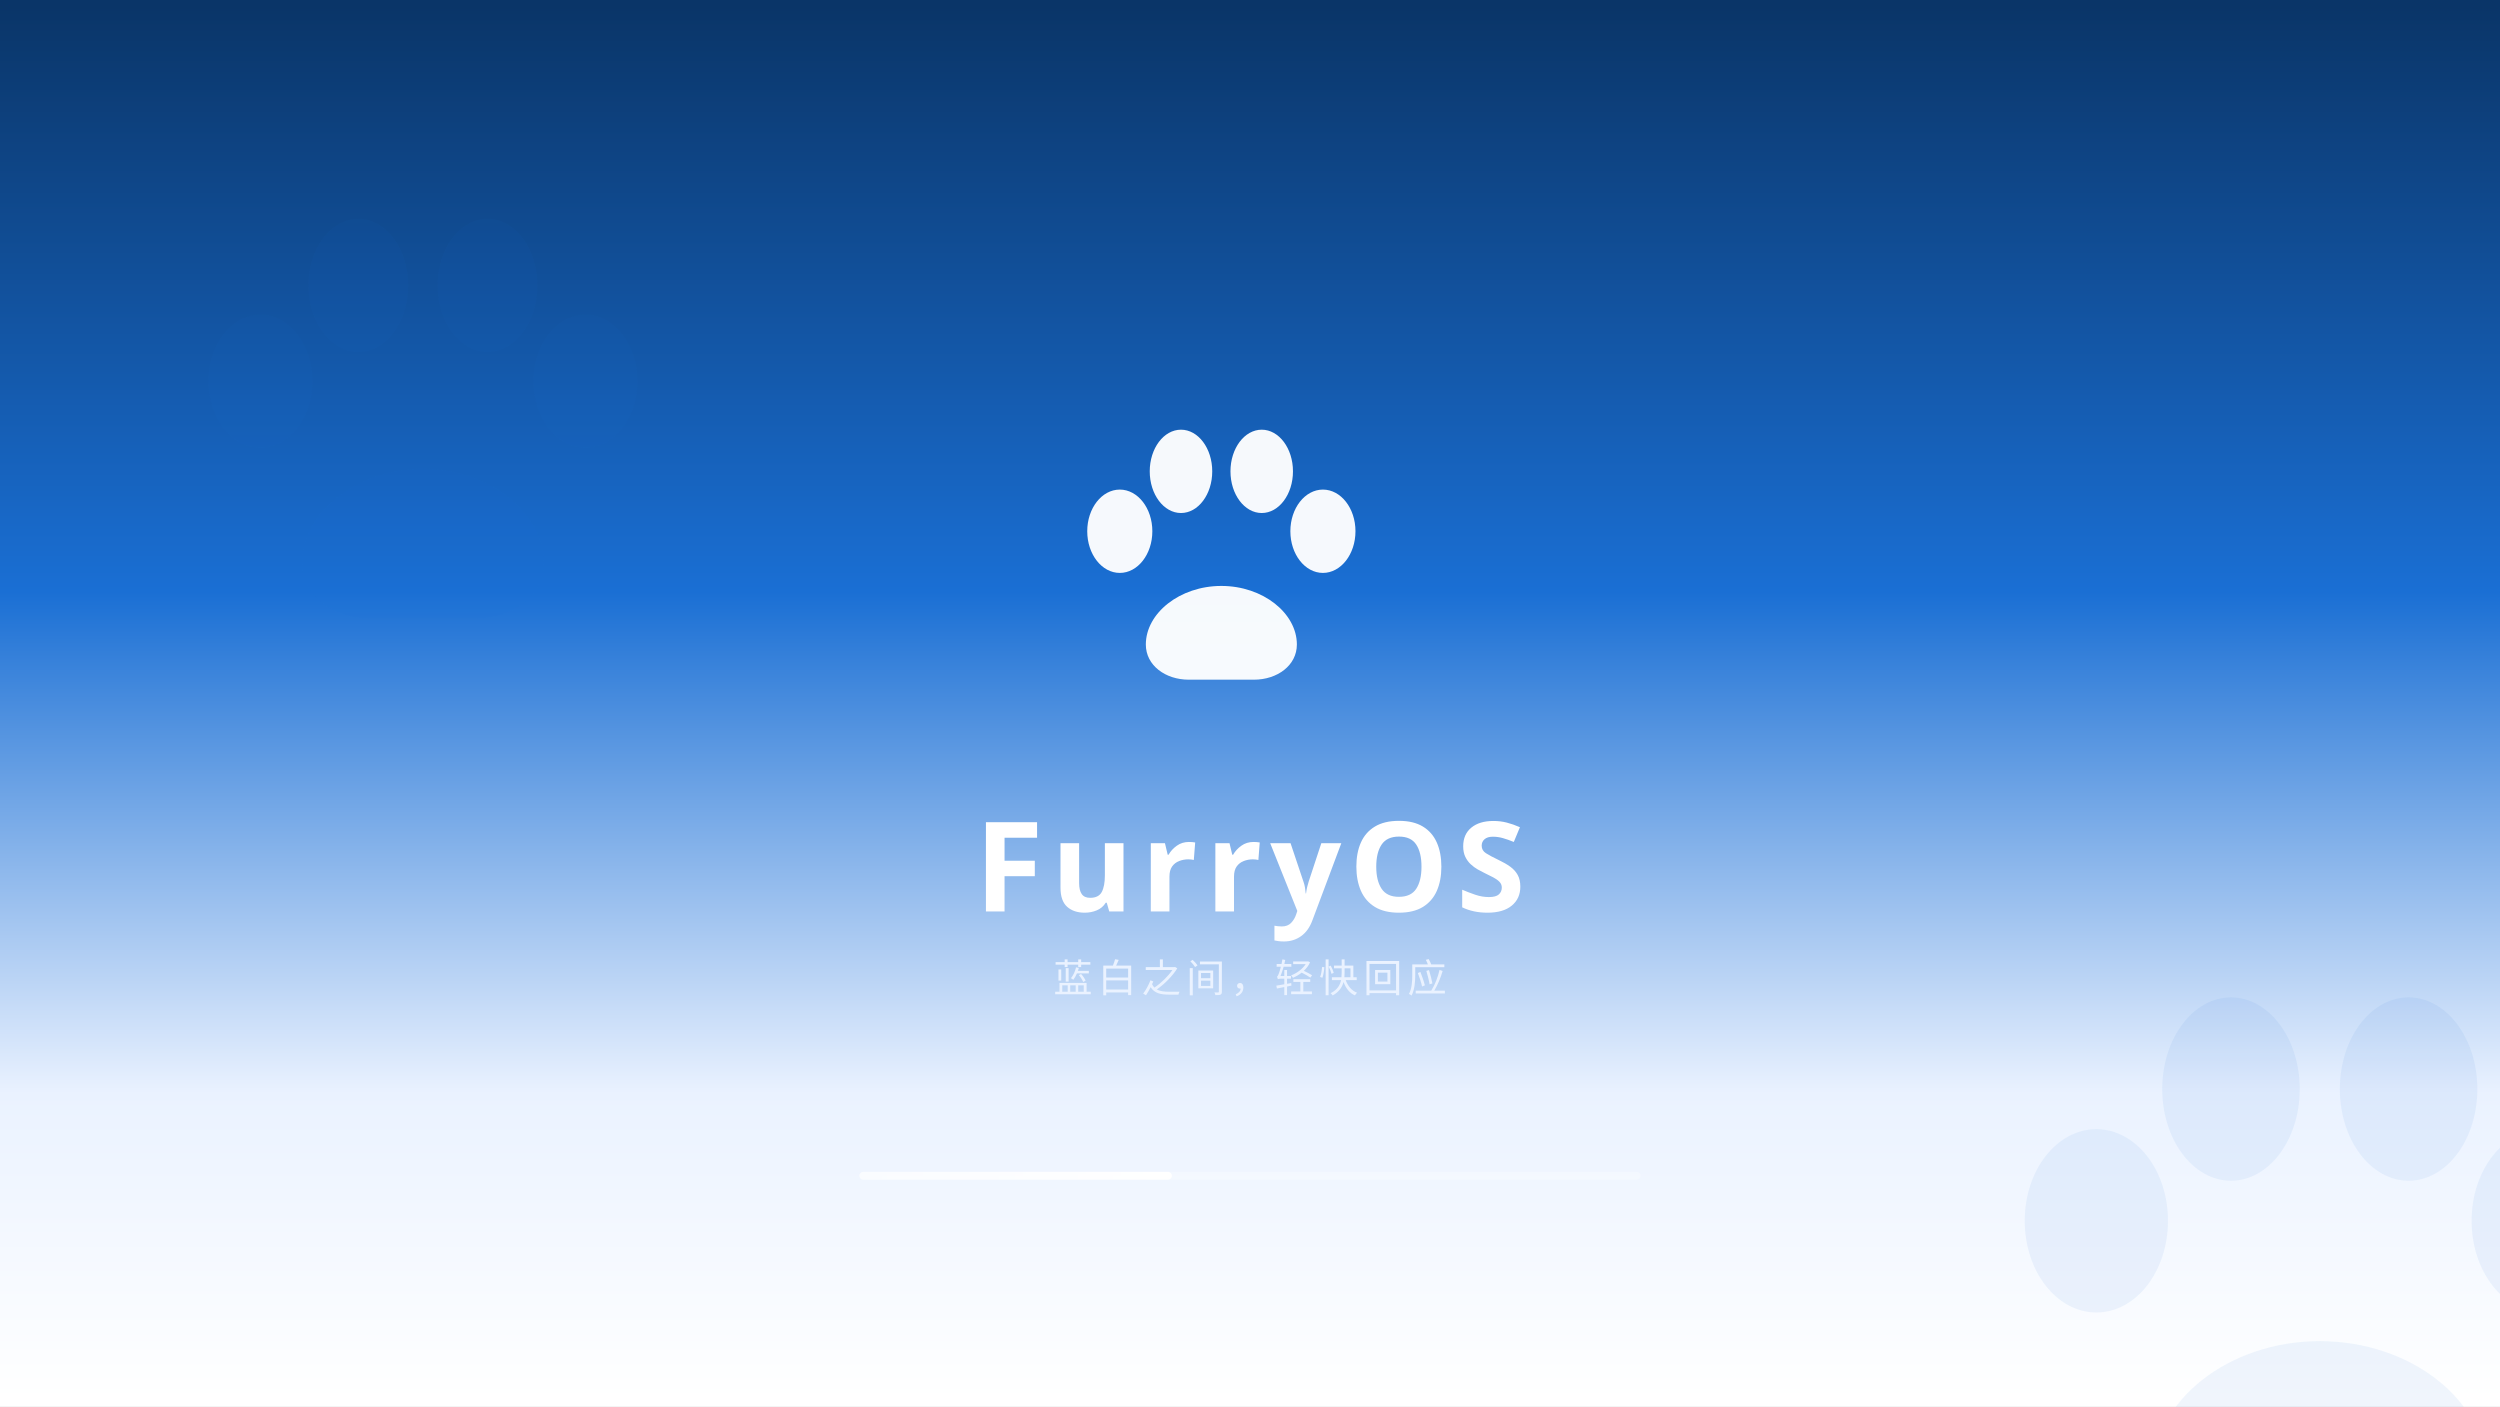
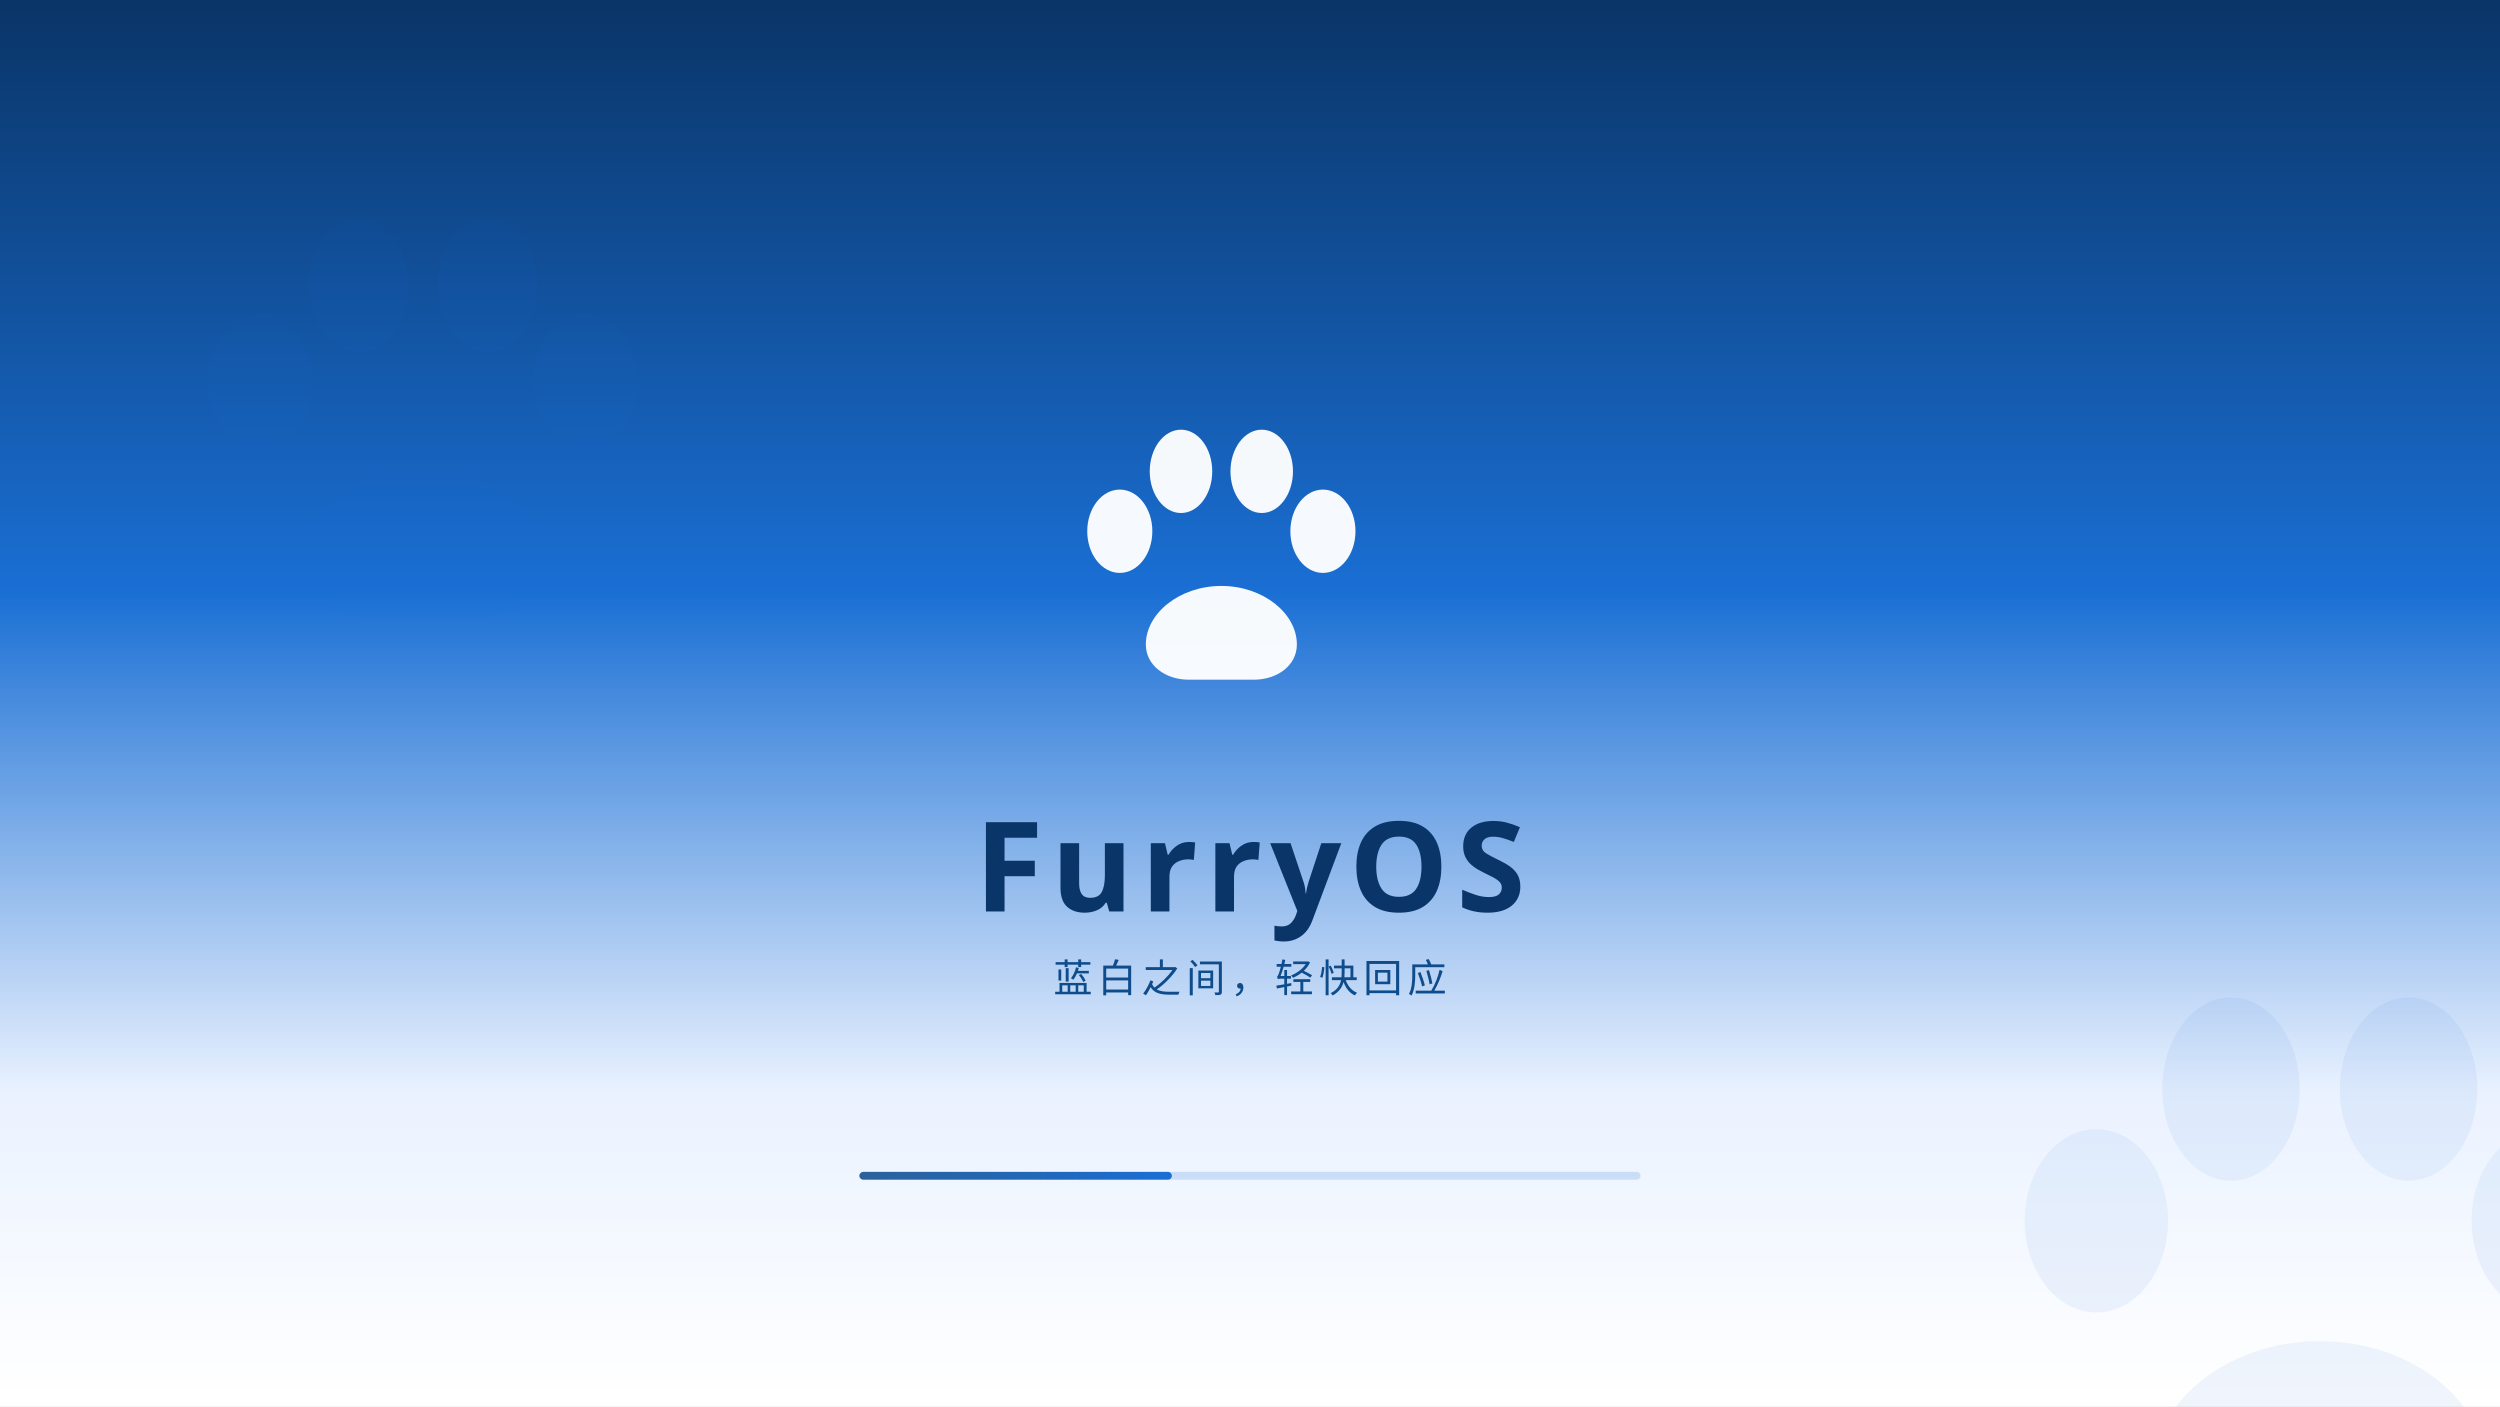
<svg xmlns="http://www.w3.org/2000/svg" width="1920" height="1080" viewBox="0 0 1920 1080">
  <defs>
    <linearGradient id="furryos-bg" x1="0" y1="0" x2="0" y2="1">
      <stop offset="0%" stop-color="#0A3568" />
      <stop offset="42%" stop-color="#1A6FD4" />
      <stop offset="78%" stop-color="#EAF2FF" />
      <stop offset="100%" stop-color="#FFFFFF" />
    </linearGradient>
    <linearGradient id="furryos-bar" x1="0" y1="0" x2="1" y2="0">
-       <stop offset="0%" stop-color="#FFFFFF" stop-opacity="0.55" />
-       <stop offset="100%" stop-color="#FFFFFF" stop-opacity="1" />
+       <stop offset="0%" stop-color="#0F4C8C" stop-opacity="0.85" />
+       <stop offset="100%" stop-color="#1A6FD4" stop-opacity="1" />
    </linearGradient>
  </defs>
  <rect x="0" y="0" width="1920" height="1080" fill="url(#furryos-bg)" />
  <g fill="#1A6FD4" opacity="0.07" transform="translate(1500,700) scale(2.2)">
    <path d="M128 150c32 0 58 21 58 45 0 16-15 27-33 27h-50c-18 0-33-11-33-27 0-24 26-45 58-45z" />
    <ellipse cx="50" cy="108" rx="25" ry="32" />
    <ellipse cx="97" cy="62" rx="24" ry="32" />
    <ellipse cx="159" cy="62" rx="24" ry="32" />
    <ellipse cx="206" cy="108" rx="25" ry="32" />
  </g>
  <g fill="#1A6FD4" opacity="0.05" transform="translate(120,120) scale(1.6)">
    <path d="M128 150c32 0 58 21 58 45 0 16-15 27-33 27h-50c-18 0-33-11-33-27 0-24 26-45 58-45z" />
    <ellipse cx="50" cy="108" rx="25" ry="32" />
    <ellipse cx="97" cy="62" rx="24" ry="32" />
    <ellipse cx="159" cy="62" rx="24" ry="32" />
    <ellipse cx="206" cy="108" rx="25" ry="32" />
  </g>
  <g transform="translate(810,300)">
    <g fill="#FFFFFF" opacity="0.96">
      <path d="M128 150c32 0 58 21 58 45 0 16-15 27-33 27h-50c-18 0-33-11-33-27 0-24 26-45 58-45z" />
      <ellipse cx="50" cy="108" rx="25" ry="32" />
      <ellipse cx="97" cy="62" rx="24" ry="32" />
      <ellipse cx="159" cy="62" rx="24" ry="32" />
      <ellipse cx="206" cy="108" rx="25" ry="32" />
    </g>
  </g>
-   <text x="960" y="700" text-anchor="middle" font-family="Noto Sans, DejaVu Sans, sans-serif" font-size="96" font-weight="700" letter-spacing="6" fill="#FFFFFF">FurryOS</text>
-   <text x="960" y="762" text-anchor="middle" font-family="Noto Sans, DejaVu Sans, sans-serif" font-size="30" letter-spacing="4" fill="#EAF2FF">蓝白之间，轻快回应</text>
-   <rect x="660" y="900" width="600" height="6" rx="3" fill="#FFFFFF" opacity="0.28" />
+   <text x="960" y="700" text-anchor="middle" font-family="Noto Sans, DejaVu Sans, sans-serif" font-size="96" font-weight="700" letter-spacing="6" fill="#0A3568">FurryOS</text>
+   <text x="960" y="762" text-anchor="middle" font-family="Noto Sans, DejaVu Sans, sans-serif" font-size="30" letter-spacing="4" fill="#0F4C8C">蓝白之间，轻快回应</text>
+   <rect x="660" y="900" width="600" height="6" rx="3" fill="#1A6FD4" opacity="0.18" />
  <rect x="660" y="900" width="240" height="6" rx="3" fill="url(#furryos-bar)" />
</svg>
